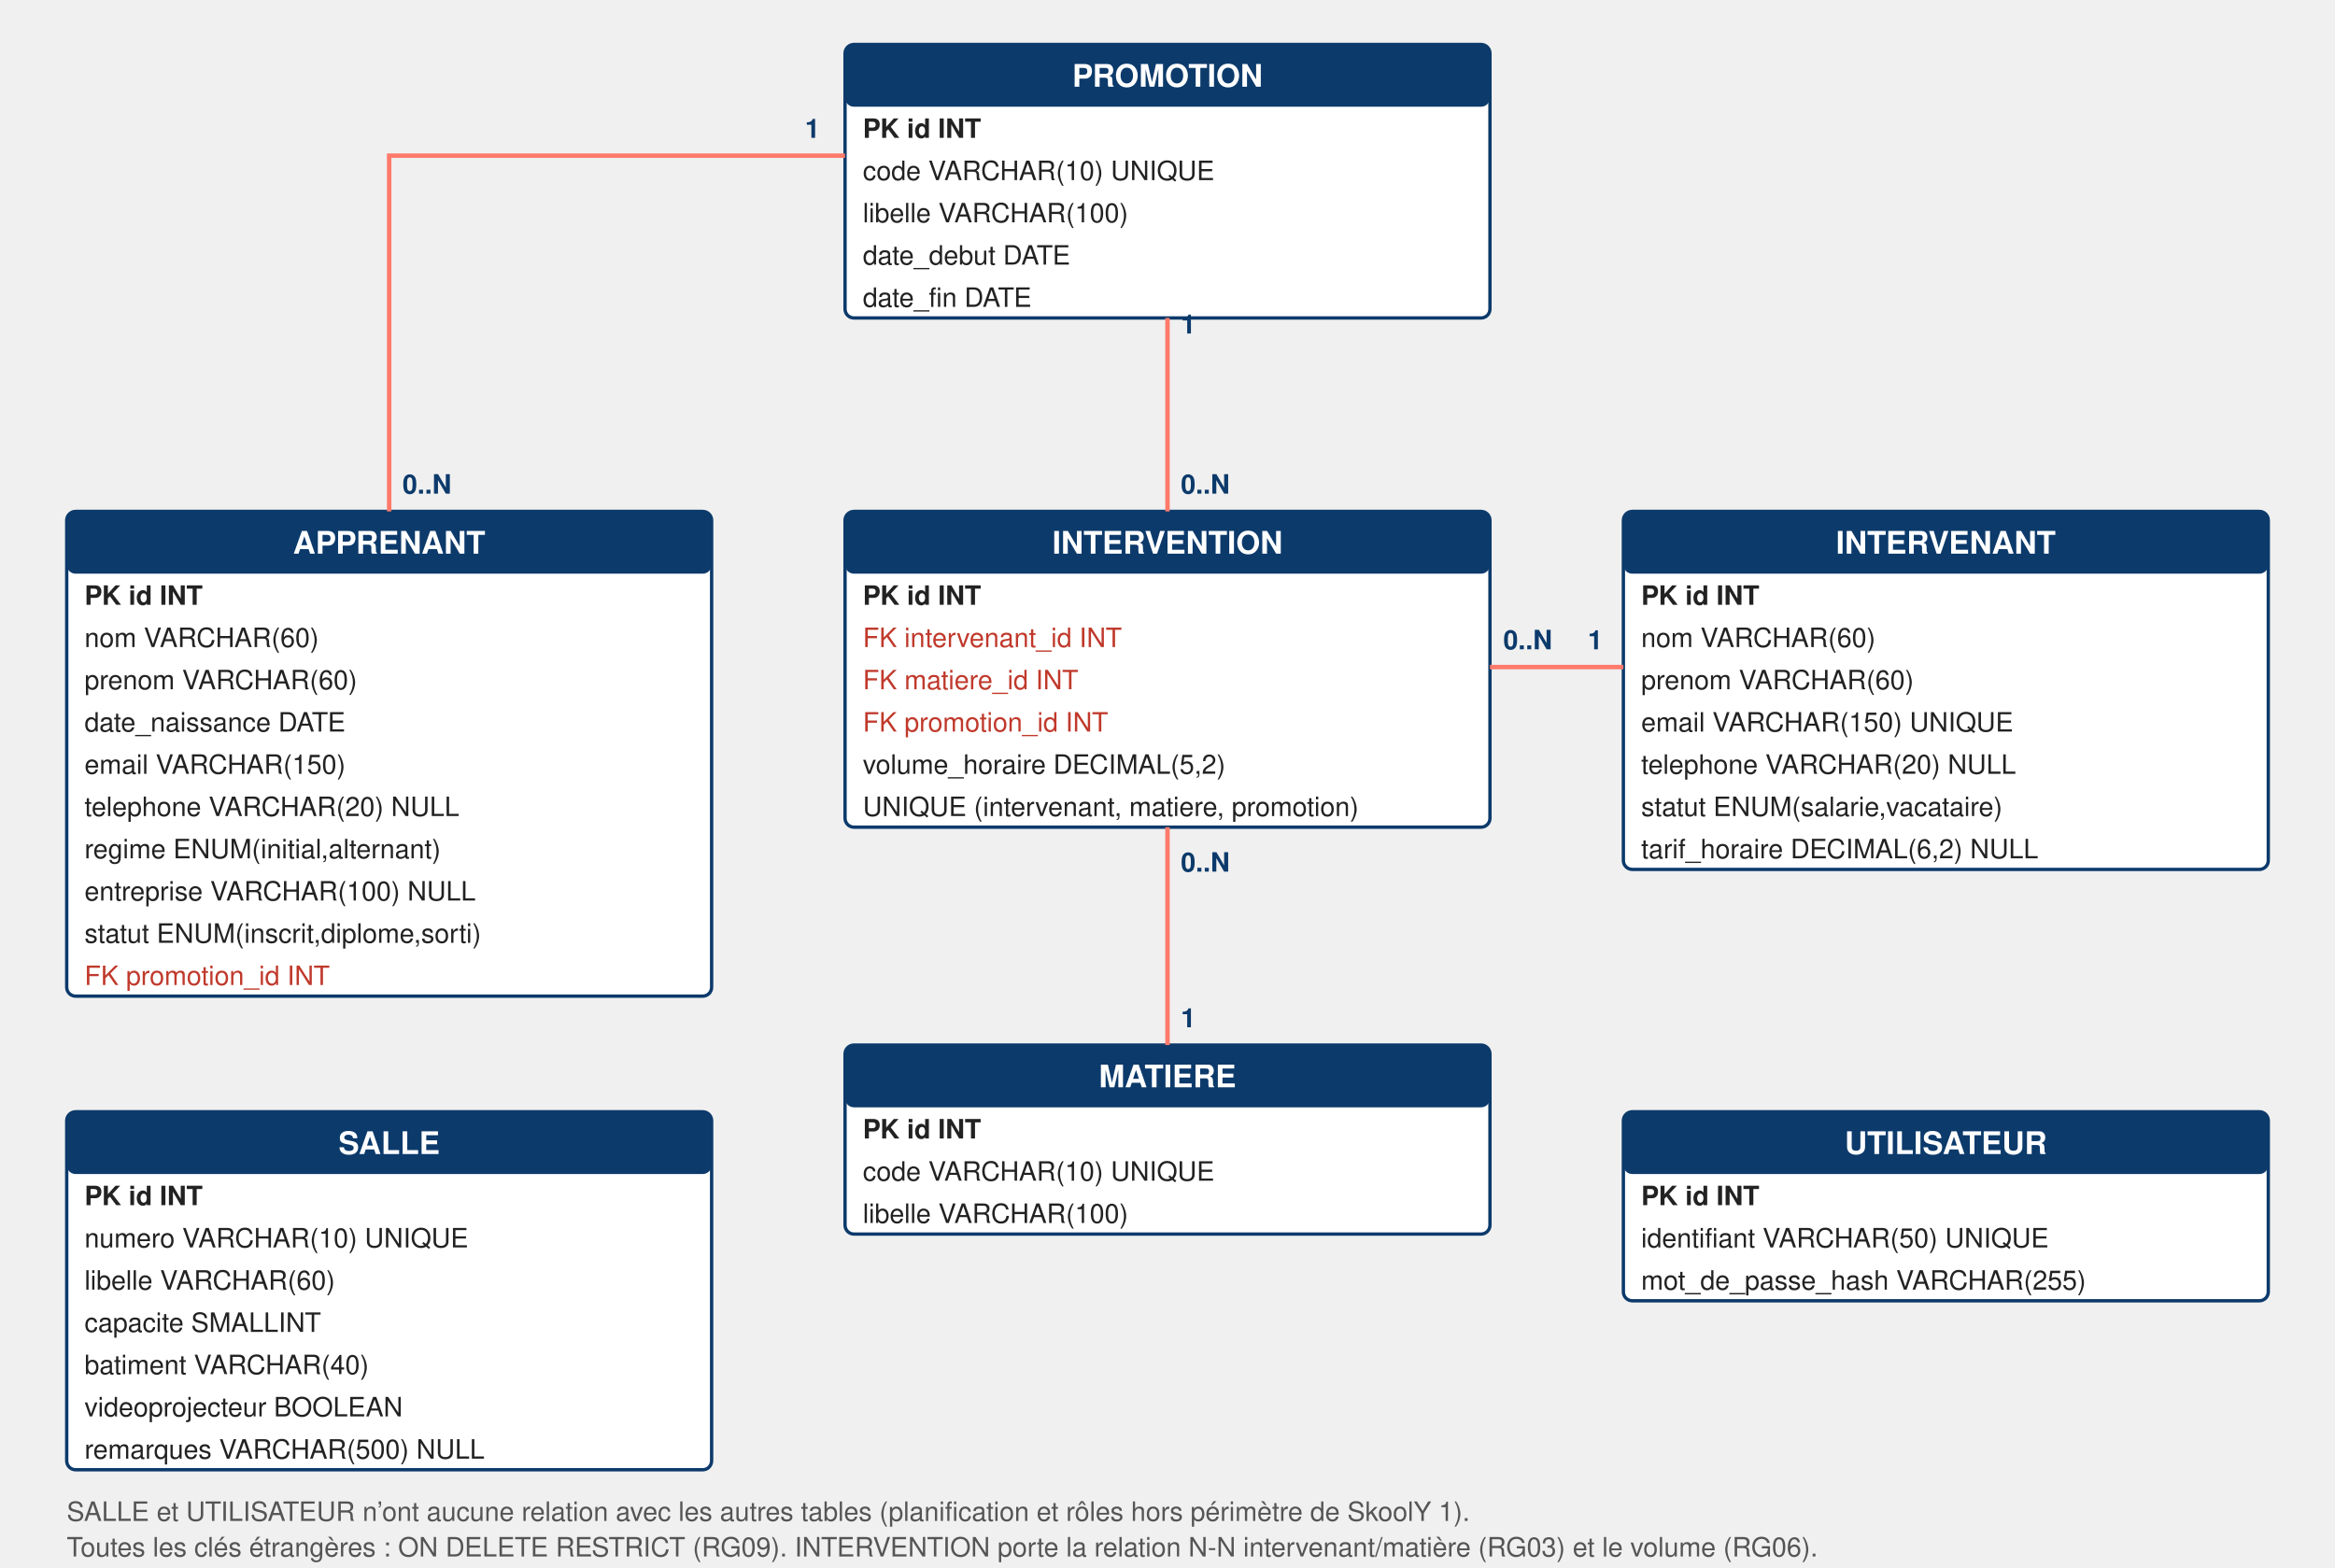
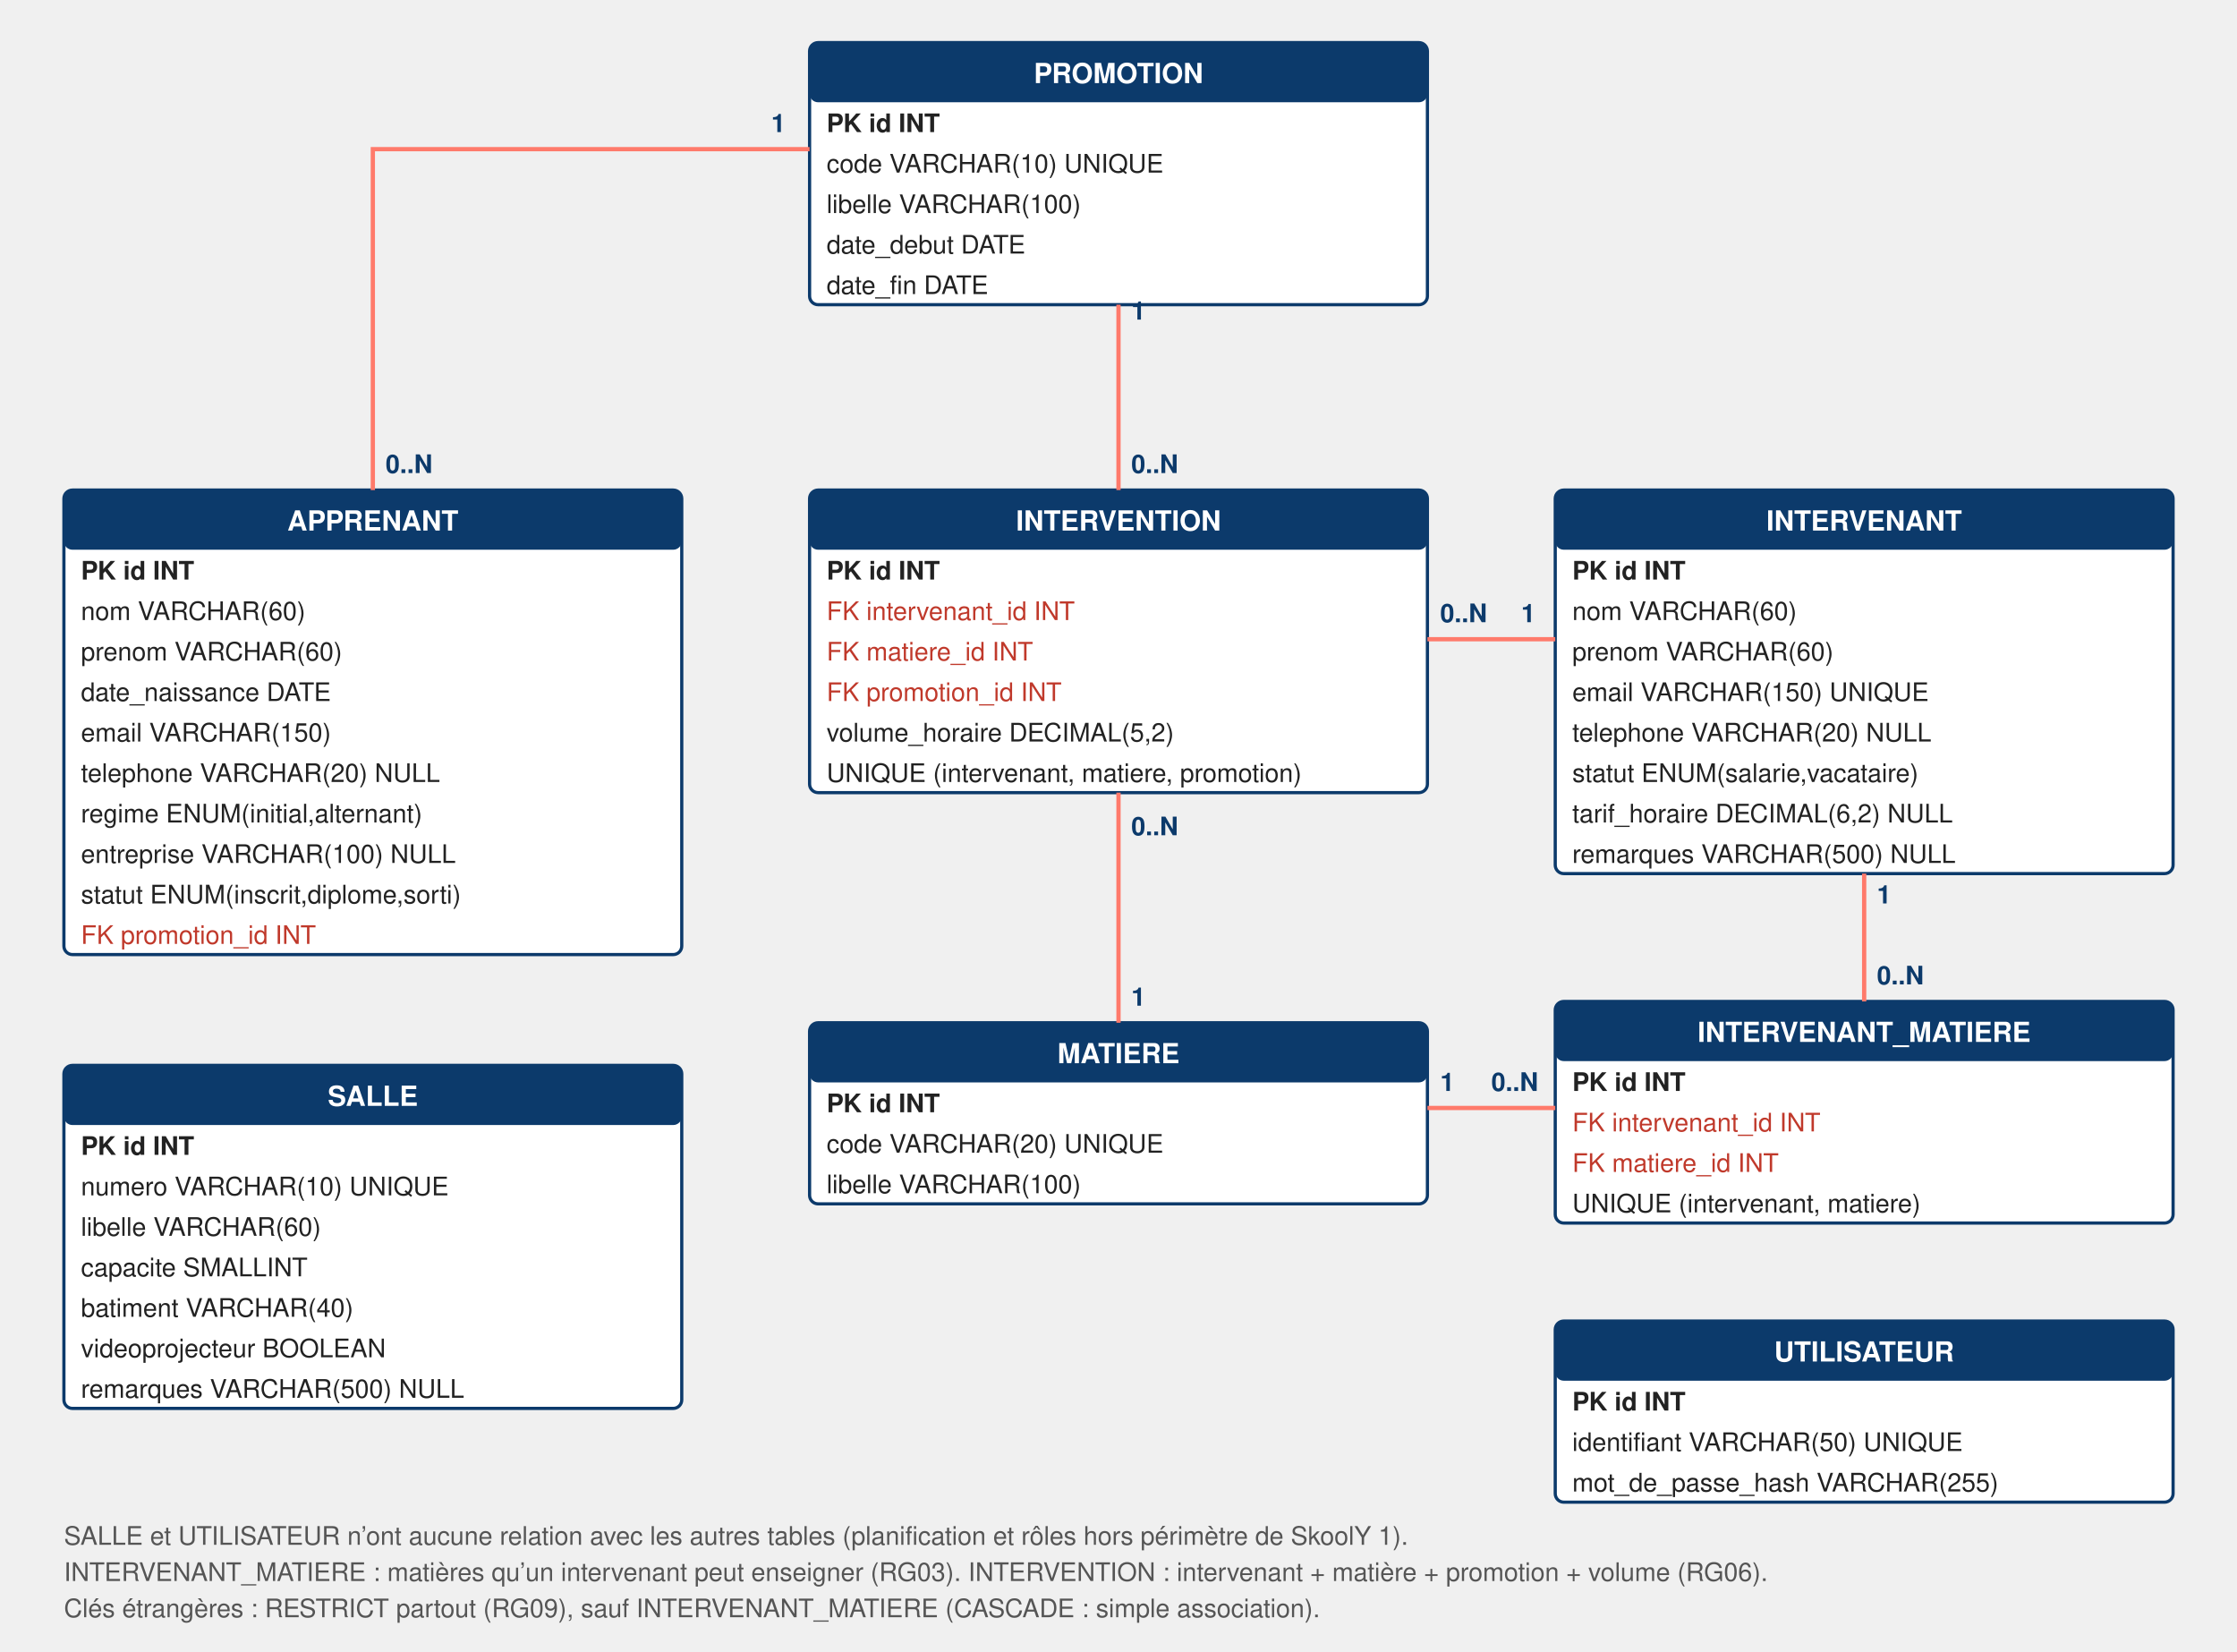
- <svg xmlns="http://www.w3.org/2000/svg" width="1050" height="705" viewBox="0 0 1050 705" font-family="Helvetica, Arial, sans-serif" font-size="12">
+ <svg xmlns="http://www.w3.org/2000/svg" width="1050" height="775" viewBox="0 0 1050 775" font-family="Helvetica, Arial, sans-serif" font-size="12">
  <rect x="380" y="20" width="290" height="123" fill="#fff" stroke="#0c3a6b" stroke-width="1.5" rx="4" />
  <rect x="380" y="20" width="290" height="28" fill="#0c3a6b" rx="4" />
-   <text x="525.0" y="39" fill="#fff" font-weight="bold" font-size="14" text-anchor="middle">PROMOTION</text>
+   <text x="525.0" y="39" fill="#fff" font-weight="bold" font-size="13" text-anchor="middle">PROMOTION</text>
  <text x="388" y="62" fill="#222" font-weight="bold">PK id INT</text>
  <text x="388" y="81" fill="#222">code VARCHAR(10) UNIQUE</text>
  <text x="388" y="100" fill="#222">libelle VARCHAR(100)</text>
  <text x="388" y="119" fill="#222">date_debut DATE</text>
  <text x="388" y="138" fill="#222">date_fin DATE</text>
  <rect x="30" y="230" width="290" height="218" fill="#fff" stroke="#0c3a6b" stroke-width="1.5" rx="4" />
  <rect x="30" y="230" width="290" height="28" fill="#0c3a6b" rx="4" />
-   <text x="175.0" y="249" fill="#fff" font-weight="bold" font-size="14" text-anchor="middle">APPRENANT</text>
+   <text x="175.0" y="249" fill="#fff" font-weight="bold" font-size="13" text-anchor="middle">APPRENANT</text>
  <text x="38" y="272" fill="#222" font-weight="bold">PK id INT</text>
  <text x="38" y="291" fill="#222">nom VARCHAR(60)</text>
  <text x="38" y="310" fill="#222">prenom VARCHAR(60)</text>
  <text x="38" y="329" fill="#222">date_naissance DATE</text>
  <text x="38" y="348" fill="#222">email VARCHAR(150)</text>
  <text x="38" y="367" fill="#222">telephone VARCHAR(20) NULL</text>
  <text x="38" y="386" fill="#222">regime ENUM(initial,alternant)</text>
  <text x="38" y="405" fill="#222">entreprise VARCHAR(100) NULL</text>
  <text x="38" y="424" fill="#222">statut ENUM(inscrit,diplome,sorti)</text>
  <text x="38" y="443" fill="#c0392b">FK promotion_id INT</text>
  <rect x="380" y="230" width="290" height="142" fill="#fff" stroke="#0c3a6b" stroke-width="1.5" rx="4" />
  <rect x="380" y="230" width="290" height="28" fill="#0c3a6b" rx="4" />
-   <text x="525.0" y="249" fill="#fff" font-weight="bold" font-size="14" text-anchor="middle">INTERVENTION</text>
+   <text x="525.0" y="249" fill="#fff" font-weight="bold" font-size="13" text-anchor="middle">INTERVENTION</text>
  <text x="388" y="272" fill="#222" font-weight="bold">PK id INT</text>
  <text x="388" y="291" fill="#c0392b">FK intervenant_id INT</text>
  <text x="388" y="310" fill="#c0392b">FK matiere_id INT</text>
  <text x="388" y="329" fill="#c0392b">FK promotion_id INT</text>
  <text x="388" y="348" fill="#222">volume_horaire DECIMAL(5,2)</text>
  <text x="388" y="367" fill="#222">UNIQUE (intervenant, matiere, promotion)</text>
-   <rect x="730" y="230" width="290" height="161" fill="#fff" stroke="#0c3a6b" stroke-width="1.5" rx="4" />
+   <rect x="730" y="230" width="290" height="180" fill="#fff" stroke="#0c3a6b" stroke-width="1.5" rx="4" />
  <rect x="730" y="230" width="290" height="28" fill="#0c3a6b" rx="4" />
-   <text x="875.0" y="249" fill="#fff" font-weight="bold" font-size="14" text-anchor="middle">INTERVENANT</text>
+   <text x="875.0" y="249" fill="#fff" font-weight="bold" font-size="13" text-anchor="middle">INTERVENANT</text>
  <text x="738" y="272" fill="#222" font-weight="bold">PK id INT</text>
  <text x="738" y="291" fill="#222">nom VARCHAR(60)</text>
  <text x="738" y="310" fill="#222">prenom VARCHAR(60)</text>
  <text x="738" y="329" fill="#222">email VARCHAR(150) UNIQUE</text>
  <text x="738" y="348" fill="#222">telephone VARCHAR(20) NULL</text>
  <text x="738" y="367" fill="#222">statut ENUM(salarie,vacataire)</text>
  <text x="738" y="386" fill="#222">tarif_horaire DECIMAL(6,2) NULL</text>
-   <rect x="380" y="470" width="290" height="85" fill="#fff" stroke="#0c3a6b" stroke-width="1.5" rx="4" />
-   <rect x="380" y="470" width="290" height="28" fill="#0c3a6b" rx="4" />
-   <text x="525.0" y="489" fill="#fff" font-weight="bold" font-size="14" text-anchor="middle">MATIERE</text>
-   <text x="388" y="512" fill="#222" font-weight="bold">PK id INT</text>
-   <text x="388" y="531" fill="#222">code VARCHAR(10) UNIQUE</text>
-   <text x="388" y="550" fill="#222">libelle VARCHAR(100)</text>
+   <text x="738" y="405" fill="#222">remarques VARCHAR(500) NULL</text>
+   <rect x="730" y="470" width="290" height="104" fill="#fff" stroke="#0c3a6b" stroke-width="1.5" rx="4" />
+   <rect x="730" y="470" width="290" height="28" fill="#0c3a6b" rx="4" />
+   <text x="875.0" y="489" fill="#fff" font-weight="bold" font-size="13" text-anchor="middle">INTERVENANT_MATIERE</text>
+   <text x="738" y="512" fill="#222" font-weight="bold">PK id INT</text>
+   <text x="738" y="531" fill="#c0392b">FK intervenant_id INT</text>
+   <text x="738" y="550" fill="#c0392b">FK matiere_id INT</text>
+   <text x="738" y="569" fill="#222">UNIQUE (intervenant, matiere)</text>
+   <rect x="380" y="480" width="290" height="85" fill="#fff" stroke="#0c3a6b" stroke-width="1.5" rx="4" />
+   <rect x="380" y="480" width="290" height="28" fill="#0c3a6b" rx="4" />
+   <text x="525.0" y="499" fill="#fff" font-weight="bold" font-size="13" text-anchor="middle">MATIERE</text>
+   <text x="388" y="522" fill="#222" font-weight="bold">PK id INT</text>
+   <text x="388" y="541" fill="#222">code VARCHAR(20) UNIQUE</text>
+   <text x="388" y="560" fill="#222">libelle VARCHAR(100)</text>
  <rect x="30" y="500" width="290" height="161" fill="#fff" stroke="#0c3a6b" stroke-width="1.5" rx="4" />
  <rect x="30" y="500" width="290" height="28" fill="#0c3a6b" rx="4" />
-   <text x="175.0" y="519" fill="#fff" font-weight="bold" font-size="14" text-anchor="middle">SALLE</text>
+   <text x="175.0" y="519" fill="#fff" font-weight="bold" font-size="13" text-anchor="middle">SALLE</text>
  <text x="38" y="542" fill="#222" font-weight="bold">PK id INT</text>
  <text x="38" y="561" fill="#222">numero VARCHAR(10) UNIQUE</text>
  <text x="38" y="580" fill="#222">libelle VARCHAR(60)</text>
  <text x="38" y="599" fill="#222">capacite SMALLINT</text>
  <text x="38" y="618" fill="#222">batiment VARCHAR(40)</text>
  <text x="38" y="637" fill="#222">videoprojecteur BOOLEAN</text>
  <text x="38" y="656" fill="#222">remarques VARCHAR(500) NULL</text>
-   <rect x="730" y="500" width="290" height="85" fill="#fff" stroke="#0c3a6b" stroke-width="1.5" rx="4" />
-   <rect x="730" y="500" width="290" height="28" fill="#0c3a6b" rx="4" />
-   <text x="875.0" y="519" fill="#fff" font-weight="bold" font-size="14" text-anchor="middle">UTILISATEUR</text>
-   <text x="738" y="542" fill="#222" font-weight="bold">PK id INT</text>
-   <text x="738" y="561" fill="#222">identifiant VARCHAR(50) UNIQUE</text>
-   <text x="738" y="580" fill="#222">mot_de_passe_hash VARCHAR(255)</text>
+   <rect x="730" y="620" width="290" height="85" fill="#fff" stroke="#0c3a6b" stroke-width="1.5" rx="4" />
+   <rect x="730" y="620" width="290" height="28" fill="#0c3a6b" rx="4" />
+   <text x="875.0" y="639" fill="#fff" font-weight="bold" font-size="13" text-anchor="middle">UTILISATEUR</text>
+   <text x="738" y="662" fill="#222" font-weight="bold">PK id INT</text>
+   <text x="738" y="681" fill="#222">identifiant VARCHAR(50) UNIQUE</text>
+   <text x="738" y="700" fill="#222">mot_de_passe_hash VARCHAR(255)</text>
  <polyline points="380,70 175,70 175,230" fill="none" stroke="#ff7a6b" stroke-width="2" />
  <text x="362" y="62" font-weight="bold" fill="#0c3a6b">1</text>
  <text x="181" y="222" font-weight="bold" fill="#0c3a6b">0..N</text>
  <polyline points="525,143 525,230" fill="none" stroke="#ff7a6b" stroke-width="2" />
  <text x="531" y="150" font-weight="bold" fill="#0c3a6b">1</text>
  <text x="531" y="222" font-weight="bold" fill="#0c3a6b">0..N</text>
  <polyline points="730,300 670,300" fill="none" stroke="#ff7a6b" stroke-width="2" />
  <text x="714" y="292" font-weight="bold" fill="#0c3a6b">1</text>
  <text x="676" y="292" font-weight="bold" fill="#0c3a6b">0..N</text>
-   <polyline points="525,470 525,372" fill="none" stroke="#ff7a6b" stroke-width="2" />
-   <text x="531" y="462" font-weight="bold" fill="#0c3a6b">1</text>
+   <polyline points="525,480 525,372" fill="none" stroke="#ff7a6b" stroke-width="2" />
+   <text x="531" y="472" font-weight="bold" fill="#0c3a6b">1</text>
  <text x="531" y="392" font-weight="bold" fill="#0c3a6b">0..N</text>
-   <text x="30" y="684" fill="#555">SALLE et UTILISATEUR n’ont aucune relation avec les autres tables (planification et rôles hors périmètre de SkoolY 1).</text>
-   <text x="30" y="700" fill="#555">Toutes les clés étrangères : ON DELETE RESTRICT (RG09). INTERVENTION porte la relation N-N intervenant/matière (RG03) et le volume (RG06).</text>
+   <polyline points="875,410 875,470" fill="none" stroke="#ff7a6b" stroke-width="2" />
+   <text x="881" y="424" font-weight="bold" fill="#0c3a6b">1</text>
+   <text x="881" y="462" font-weight="bold" fill="#0c3a6b">0..N</text>
+   <polyline points="670,520 730,520" fill="none" stroke="#ff7a6b" stroke-width="2" />
+   <text x="676" y="512" font-weight="bold" fill="#0c3a6b">1</text>
+   <text x="700" y="512" font-weight="bold" fill="#0c3a6b">0..N</text>
+   <text x="30" y="725" fill="#555">SALLE et UTILISATEUR n’ont aucune relation avec les autres tables (planification et rôles hors périmètre de SkoolY 1).</text>
+   <text x="30" y="742" fill="#555">INTERVENANT_MATIERE : matières qu’un intervenant peut enseigner (RG03). INTERVENTION : intervenant + matière + promotion + volume (RG06).</text>
+   <text x="30" y="759" fill="#555">Clés étrangères : RESTRICT partout (RG09), sauf INTERVENANT_MATIERE (CASCADE : simple association).</text>
</svg>
